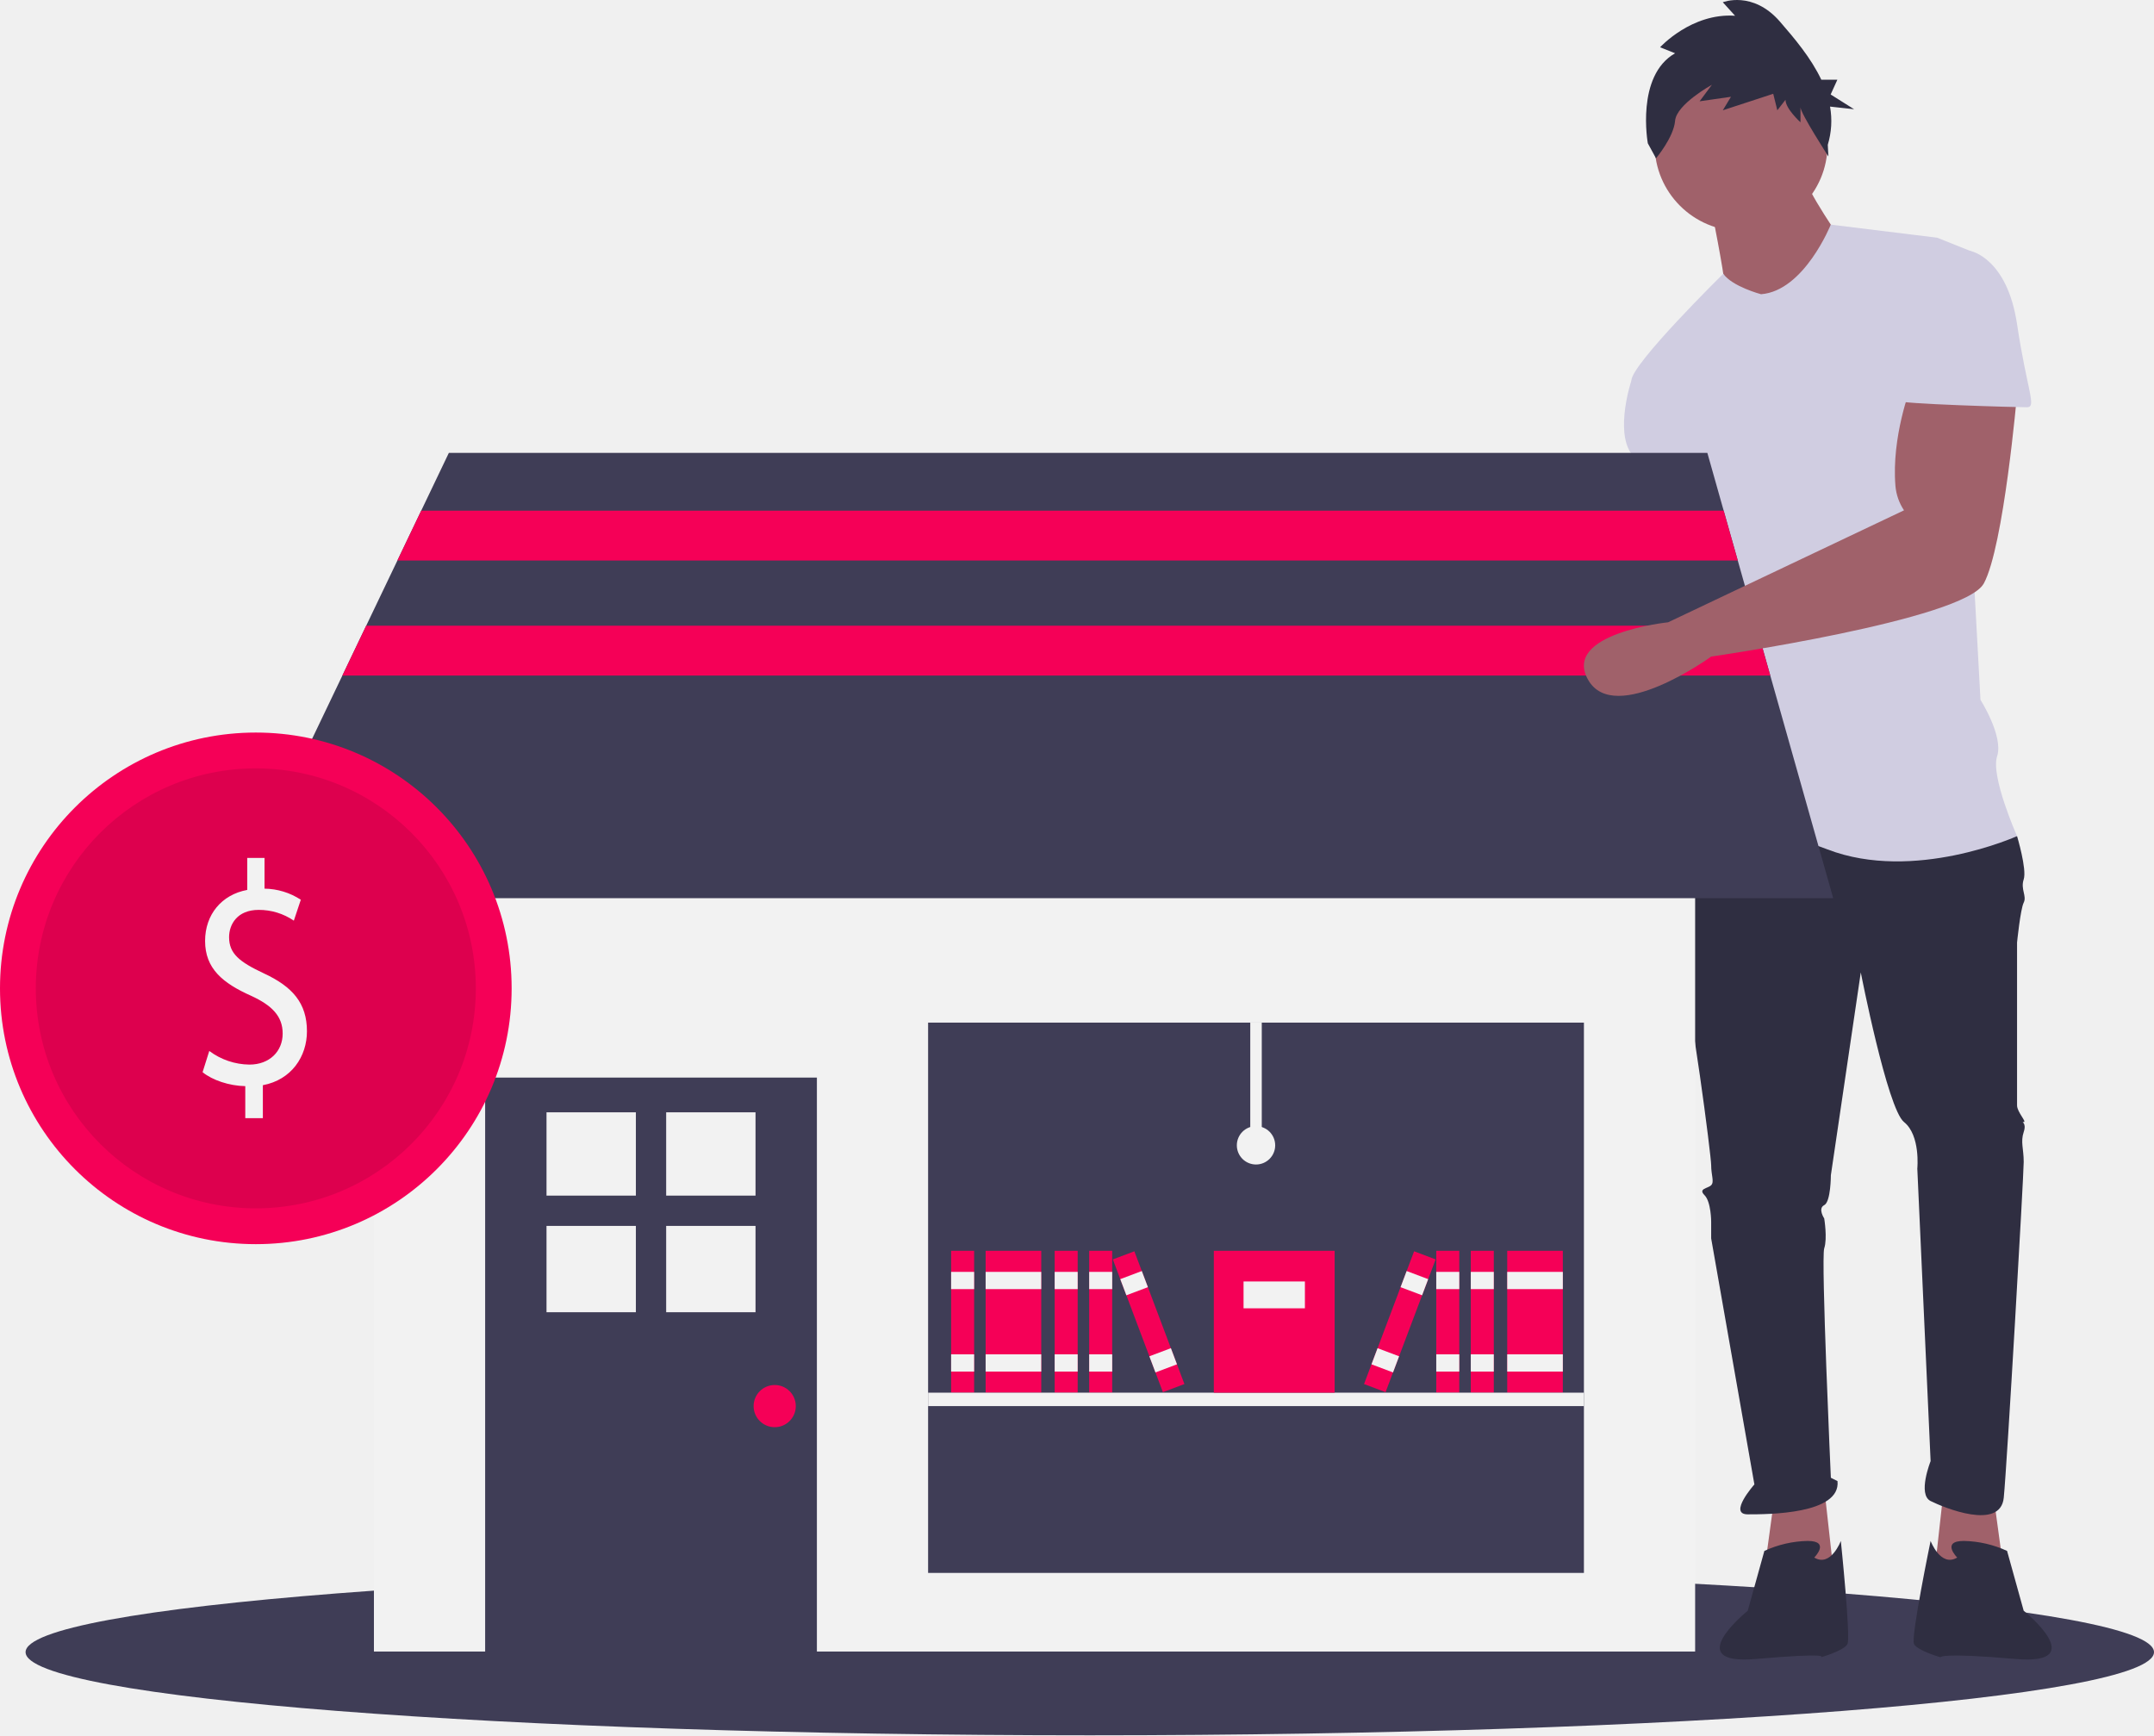
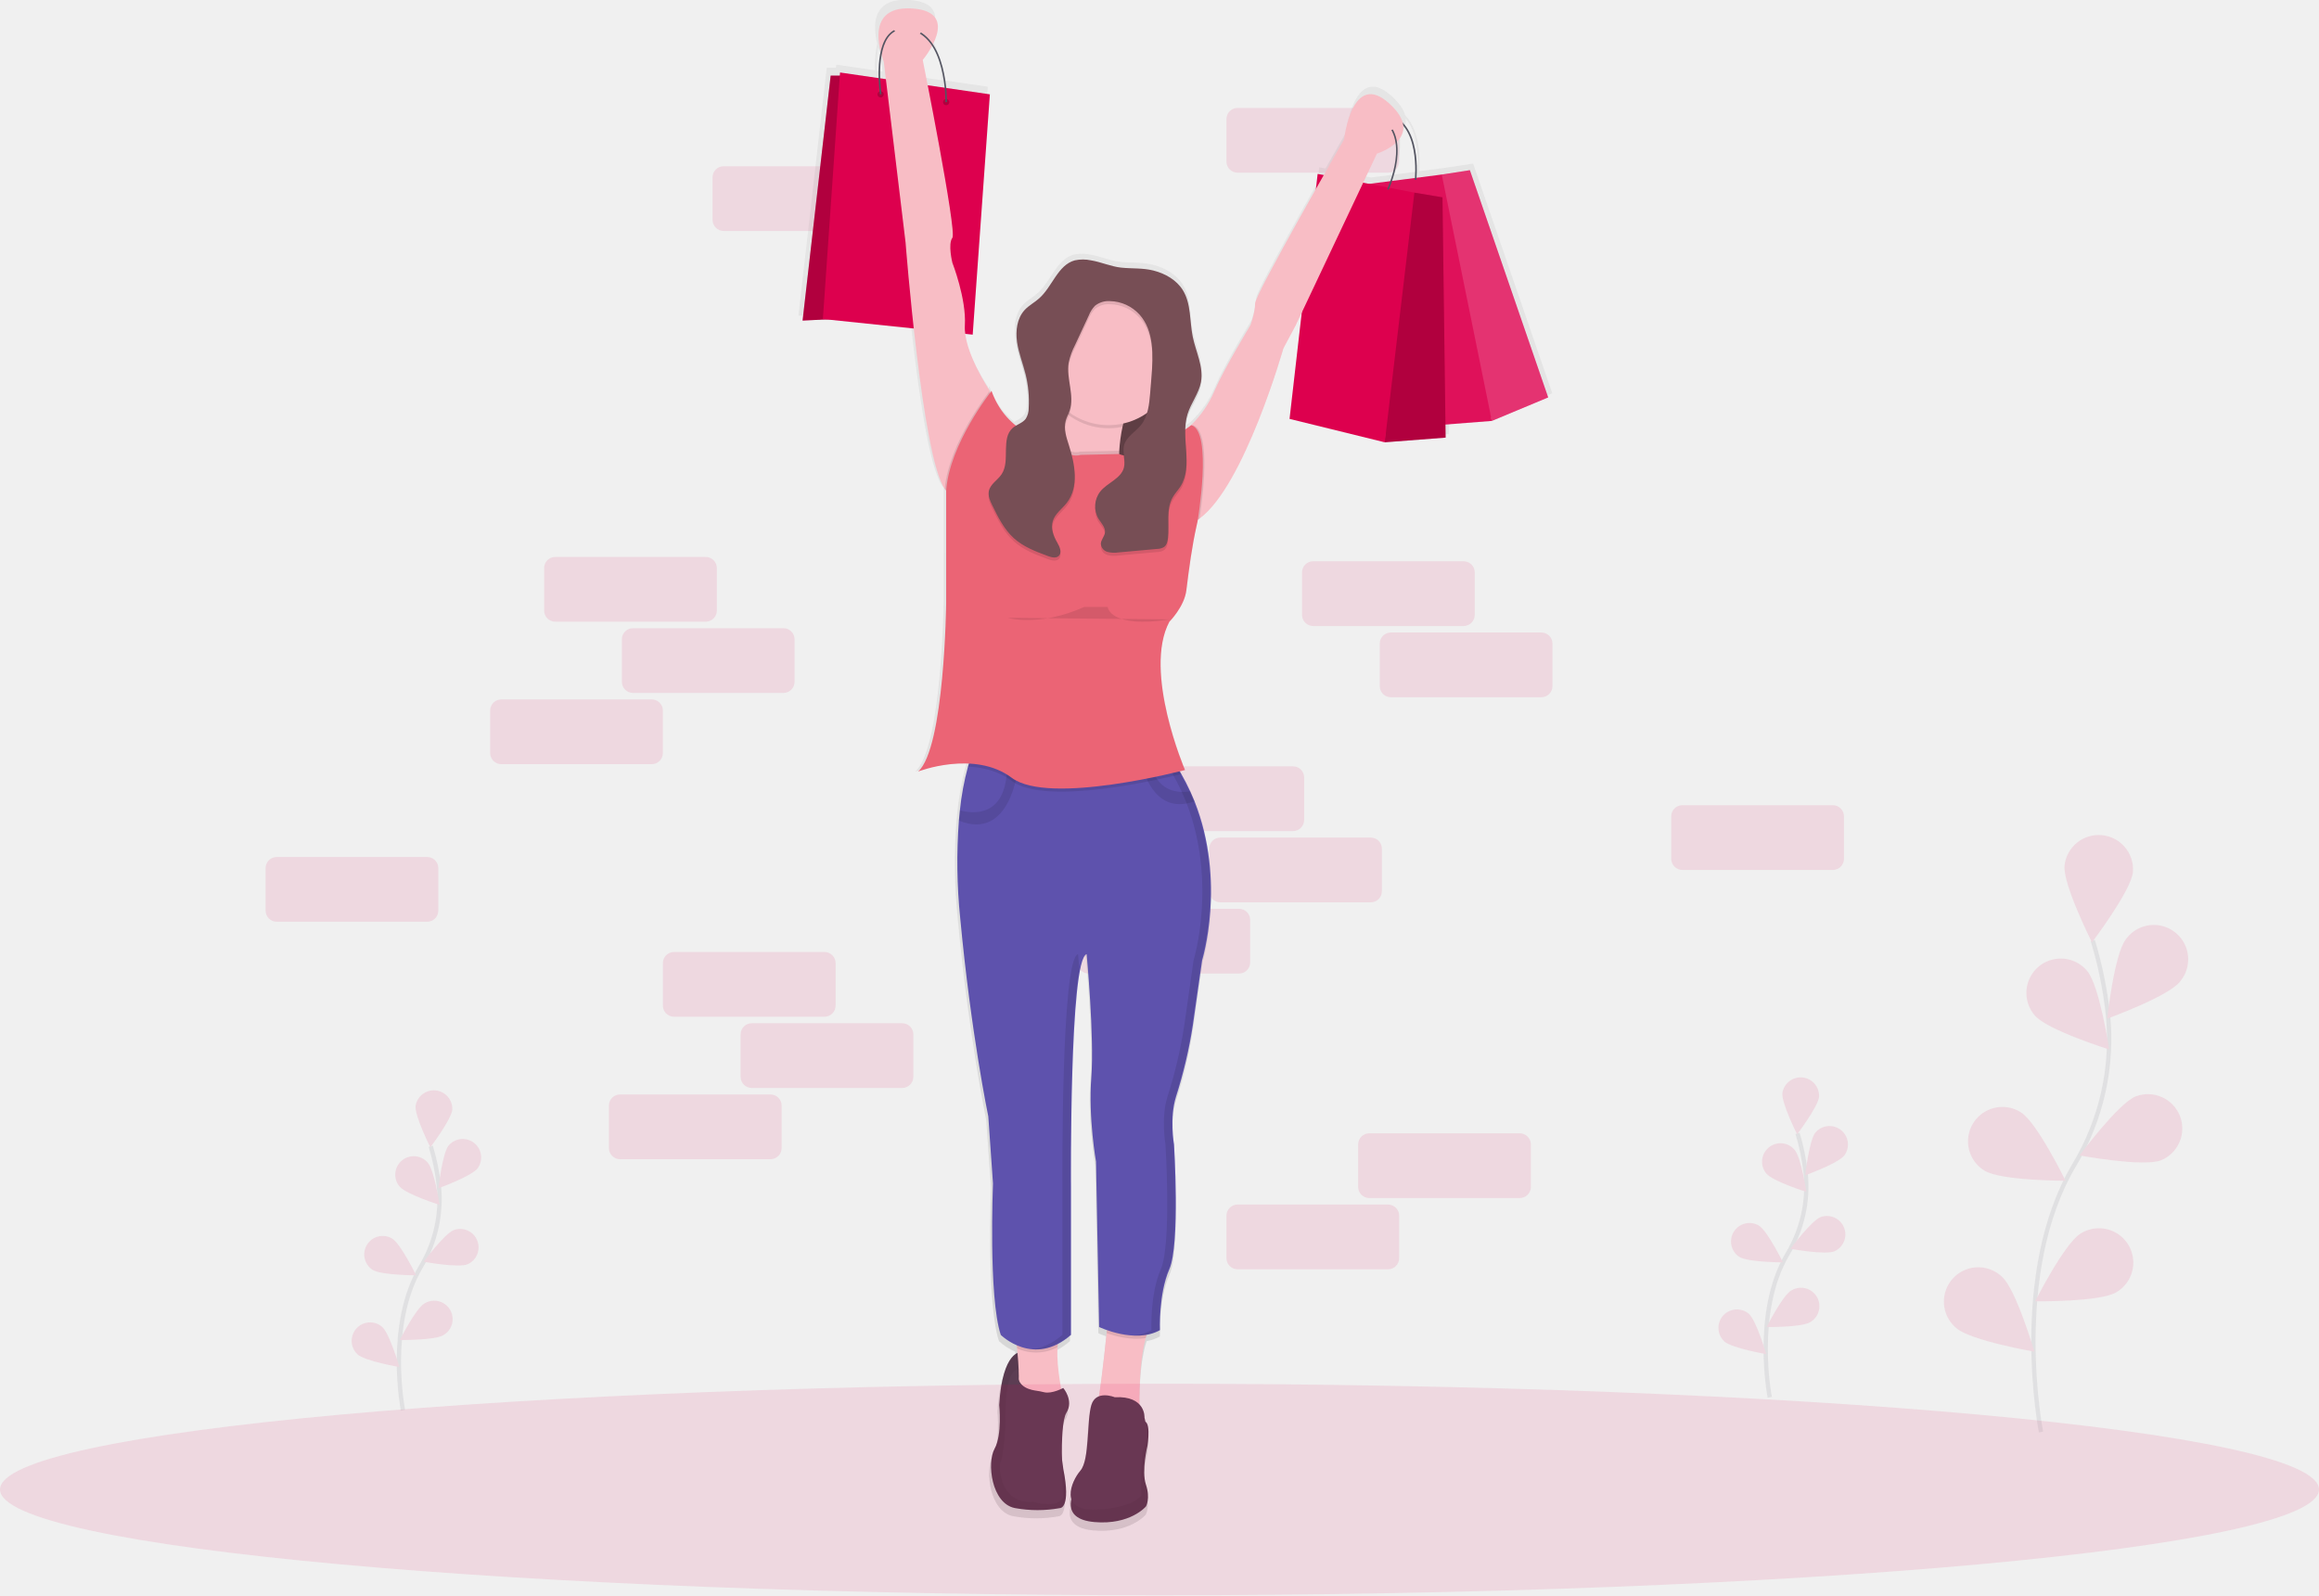
- <svg xmlns="http://www.w3.org/2000/svg" id="b582dbfc-ed60-4217-aa06-1e10ec960023" data-name="Layer 1" width="842" height="678.376" viewBox="0 0 842 678.376">
-   <ellipse cx="426" cy="645.876" rx="416" ry="32.5" fill="#3f3d56" />
-   <polygon points="779.369 585.5 783.268 614.093 755.975 616.692 759.874 581.601 779.369 585.5" fill="#a0616a" />
-   <path d="M829.702,303.812s2.599,35.091,2.599,36.391S814.106,431.18,814.106,431.18s-25.993,49.387,0,48.088,18.195-46.788,18.195-46.788l27.293-75.381-11.697-53.286Z" transform="translate(-179 -110.8118)" fill="#a0616a" />
-   <polygon points="693.591 585.5 689.692 614.093 716.985 616.692 713.086 581.601 693.591 585.5" fill="#a0616a" />
-   <path d="M842.698,428.581l-6.498,9.098s-3.899,38.99,0,51.987,11.697,72.781,11.697,76.68,1.3,6.498,0,7.798-5.199,1.3-2.599,3.899,2.599,10.397,2.599,10.397V594.938l16.896,96.175s-10.397,11.697-2.599,11.697,36.391,0,35.091-12.997l-2.599-1.3s-3.899-85.778-2.599-89.677,0-11.697,0-11.697-2.599-3.899,0-5.199,2.599-11.697,2.599-11.697l11.697-79.28s10.397,53.286,16.896,58.485,5.199,18.195,5.199,18.195l5.199,114.371s-5.199,12.997,0,15.596,27.293,11.697,28.593-1.3,7.798-126.068,7.798-131.266-1.3-7.798,0-11.697-1.3-3.899,0-3.899-2.599-3.899-2.599-6.498V479.268s1.3-12.997,2.599-15.596-1.3-5.199,0-9.098-2.599-16.896-2.599-16.896l-58.485-15.596Z" transform="translate(-179 -110.8118)" fill="#2f2e41" />
-   <path d="M888.187,719.706s6.498-6.498-2.599-6.498a42.303,42.303,0,0,0-16.896,3.899l-6.498,23.394S835.55,761.945,865.442,759.346s25.344-.65,25.344-.65,9.098-2.599,10.397-5.199-2.599-40.29-2.599-40.29S894.685,723.605,888.187,719.706Z" transform="translate(-179 -110.8118)" fill="#2f2e41" />
-   <path d="M944.072,719.706s-6.498-6.498,2.599-6.498a42.303,42.303,0,0,1,16.896,3.899l6.498,23.394s26.643,21.445-3.249,18.845-29.243-.65-29.243-.65-9.098-2.599-10.397-5.199,6.498-40.29,6.498-40.29S937.574,723.605,944.072,719.706Z" transform="translate(-179 -110.8118)" fill="#2f2e41" />
-   <circle cx="680.594" cy="56.536" r="33.791" fill="#a0616a" />
-   <path d="M847.897,192.041s5.199,25.993,5.199,29.892,22.094,15.596,22.094,15.596l24.694-31.192s-15.596-22.094-15.596-27.293Z" transform="translate(-179 -110.8118)" fill="#a0616a" />
-   <path d="M867.392,225.832s-11.328-3.015-14.761-8.006c0,0-35.926,35.299-35.926,41.797l28.593,50.687s0,18.195,2.599,19.495,0,0,0,5.199-7.798,38.99-5.199,44.189,5.199,1.3,2.599,9.098-9.098,49.387-9.098,49.387,23.394-7.798,57.185,5.199,74.081-5.199,74.081-5.199-10.397-23.394-7.798-31.192-6.498-22.094-6.498-22.094l-6.498-119.569s9.098-53.286,2.599-55.886L936.274,203.738l-41.621-5.115S884.288,224.533,867.392,225.832Z" transform="translate(-179 -110.8118)" fill="#d0cde1" />
-   <path d="M829.702,250.526l-12.997,9.098s-6.498,19.495,0,28.593,9.098,22.094,9.098,22.094l25.993-2.599Z" transform="translate(-179 -110.8118)" fill="#d0cde1" />
-   <path d="M833.794,131.636l-5.862-2.347s12.256-13.493,29.308-12.32l-4.796-5.28s11.723-4.693,22.38,7.626c5.602,6.476,12.084,14.089,16.125,22.664h6.277l-2.62,5.769,9.17,5.769-9.412-1.036a31.921,31.921,0,0,1-.89,14.94l.252,4.56s-10.91-16.879-10.91-19.226v5.867s-5.862-5.28-5.862-8.8l-3.197,4.107-1.599-6.453-19.716,6.453,3.197-5.28-12.256,1.76,4.796-6.453s-13.854,7.627-14.387,14.08c-.533,6.453-7.46,14.666-7.46,14.666l-3.197-5.867S818.341,140.435,833.794,131.636Z" transform="translate(-179 -110.8118)" fill="#2f2e41" />
-   <rect x="146.169" y="282.832" width="516.463" height="362.798" fill="#f2f2f2" />
-   <rect x="189.645" y="421.256" width="129.678" height="226.374" fill="#3f3d56" />
-   <rect x="213.632" y="434.837" width="34.932" height="32.563" fill="#f2f2f2" />
-   <rect x="260.405" y="434.837" width="34.932" height="32.563" fill="#f2f2f2" />
-   <rect x="213.632" y="479.241" width="34.932" height="33.748" fill="#f2f2f2" />
-   <rect x="260.405" y="479.241" width="34.932" height="33.748" fill="#f2f2f2" />
-   <circle cx="302.832" cy="549.684" r="8.245" fill="#f50057" />
-   <rect x="362.799" y="399.767" width="256.357" height="215.13" fill="#3f3d56" />
-   <polygon points="716.602 351.134 92.199 351.134 133.831 264.092 143.148 244.603 155.337 219.117 164.654 199.628 175.455 177.051 667.407 177.051 673.786 199.628 679.295 219.117 686.499 244.603 692.008 264.092 716.602 351.134" fill="#3f3d56" />
-   <rect x="371.794" y="488.967" width="8.995" height="55.469" fill="#f50057" />
-   <rect x="371.794" y="497.213" width="8.995" height="6.746" fill="#f2f2f2" />
-   <rect x="371.794" y="529.445" width="8.995" height="6.746" fill="#f2f2f2" />
-   <rect x="385.286" y="488.967" width="21.738" height="55.469" fill="#f50057" />
-   <rect x="385.286" y="497.213" width="21.738" height="6.746" fill="#f2f2f2" />
-   <rect x="385.286" y="529.445" width="21.738" height="6.746" fill="#f2f2f2" />
-   <rect x="412.271" y="488.967" width="8.995" height="55.469" fill="#f50057" />
-   <rect x="412.271" y="497.213" width="8.995" height="6.746" fill="#f2f2f2" />
-   <rect x="412.271" y="529.445" width="8.995" height="6.746" fill="#f2f2f2" />
-   <rect x="425.764" y="488.967" width="8.995" height="55.469" fill="#f50057" />
-   <rect x="425.764" y="497.213" width="8.995" height="6.746" fill="#f2f2f2" />
-   <rect x="425.764" y="529.445" width="8.995" height="6.746" fill="#f2f2f2" />
-   <rect x="623.503" y="599.779" width="8.995" height="55.469" transform="translate(-359.9765 151.0324) rotate(-20.65411)" fill="#f50057" />
-   <rect x="617.819" y="609.06" width="8.995" height="6.746" transform="translate(-355.0227 148.058) rotate(-20.65411)" fill="#f2f2f2" />
-   <rect x="629.188" y="639.221" width="8.995" height="6.746" transform="translate(-364.9303 154.0067) rotate(-20.65411)" fill="#f2f2f2" />
-   <rect x="589.173" y="488.967" width="21.738" height="55.469" fill="#f50057" />
-   <rect x="589.173" y="497.213" width="21.738" height="6.746" fill="#f2f2f2" />
-   <rect x="589.173" y="529.445" width="21.738" height="6.746" fill="#f2f2f2" />
-   <rect x="574.931" y="488.967" width="8.995" height="55.469" fill="#f50057" />
-   <rect x="574.931" y="497.213" width="8.995" height="6.746" fill="#f2f2f2" />
-   <rect x="574.931" y="529.445" width="8.995" height="6.746" fill="#f2f2f2" />
-   <rect x="561.438" y="488.967" width="8.995" height="55.469" fill="#f50057" />
-   <rect x="561.438" y="497.213" width="8.995" height="6.746" fill="#f2f2f2" />
-   <rect x="561.438" y="529.445" width="8.995" height="6.746" fill="#f2f2f2" />
-   <rect x="698.462" y="623.016" width="55.469" height="8.995" transform="translate(-296.1332 974.883) rotate(-69.34589)" fill="#f50057" />
-   <rect x="728.508" y="607.936" width="6.746" height="8.995" transform="translate(-278.3428 970.4412) rotate(-69.34589)" fill="#f2f2f2" />
-   <rect x="717.138" y="638.096" width="6.746" height="8.995" transform="translate(-313.9237 979.3249) rotate(-69.34589)" fill="#f2f2f2" />
-   <rect x="362.799" y="544.437" width="256.357" height="5.247" fill="#f2f2f2" />
-   <rect x="474.487" y="488.967" width="47.224" height="55.469" fill="#f50057" />
-   <rect x="486.105" y="500.961" width="23.987" height="10.494" fill="#f2f2f2" />
-   <rect x="488.729" y="399.767" width="4.497" height="47.973" fill="#f2f2f2" />
-   <circle cx="490.977" cy="447.74" r="7.496" fill="#f2f2f2" />
-   <polygon points="679.295 219.117 155.337 219.117 164.654 199.628 673.786 199.628 679.295 219.117" fill="#f50057" />
-   <polygon points="692.008 264.092 133.831 264.092 143.148 244.603 686.499 244.603 692.008 264.092" fill="#f50057" />
-   <path d="M925.877,262.223s-7.526,19.353-5.954,38.501a20.293,20.293,0,0,0,3.355,9.587h0L831.073,354.085s-41.662,4.313-31.264,22.509,48.088-9.098,48.088-9.098,98.775-14.296,106.573-28.593,12.997-74.081,12.997-74.081Z" transform="translate(-179 -110.8118)" fill="#a0616a" />
-   <path d="M929.776,208.937h19.495s14.296,2.599,18.195,28.593,7.798,32.492,3.899,32.492-50.687-1.3-50.687-2.599S929.776,208.937,929.776,208.937Z" transform="translate(-179 -110.8118)" fill="#d0cde1" />
-   <circle cx="100" cy="386.376" r="100" fill="#f50057" />
-   <circle cx="100" cy="386.376" r="86" opacity="0.1" />
-   <path d="M274.879,547.936V535.419c-6.327-.123-12.873-2.355-16.691-5.453l2.618-8.303a26.681,26.681,0,0,0,15.709,5.329c7.746,0,12.982-5.081,12.982-12.145,0-6.816-4.255-11.03-12.328-14.748-11.128-4.957-18-10.658-18-21.44,0-10.287,6.437-18.094,16.473-19.953V446.188h6.764v12.021A26.543,26.543,0,0,1,296.589,462.547l-2.728,8.18a24.107,24.107,0,0,0-13.746-4.214c-8.4,0-11.564,5.701-11.564,10.658,0,6.444,4.036,9.666,13.528,14.128,11.236,5.205,16.909,11.649,16.909,22.679,0,9.79-6,18.962-17.237,21.068v12.89Z" transform="translate(-179 -110.8118)" fill="#f2f2f2" />
+ <svg xmlns="http://www.w3.org/2000/svg" id="c9533a1a-3341-4132-b58a-1916f0ec6876" data-name="Layer 1" width="1074" height="739" viewBox="0 0 1074 739">
+   <defs>
+     <linearGradient id="cf277671-cf0a-49c3-95f9-02fb51e7bec0" x1="607.35" y1="789.64" x2="607.35" y2="80.5" gradientUnits="userSpaceOnUse">
+       <stop offset="0" stop-color="gray" stop-opacity="0.25" />
+       <stop offset="0.54" stop-color="gray" stop-opacity="0.12" />
+       <stop offset="1" stop-color="gray" stop-opacity="0.1" />
+     </linearGradient>
+   </defs>
+   <rect x="330" y="77" width="80" height="30" rx="5.17" ry="5.17" fill="#dd004e" opacity="0.1" />
+   <rect x="568" y="50" width="80" height="30" rx="5.17" ry="5.17" fill="#dd004e" opacity="0.1" />
+   <rect x="524" y="355" width="80" height="30" rx="5.17" ry="5.17" fill="#dd004e" opacity="0.1" />
+   <rect x="560" y="388" width="80" height="30" rx="5.17" ry="5.17" fill="#dd004e" opacity="0.1" />
+   <rect x="774" y="373" width="80" height="30" rx="5.17" ry="5.17" fill="#dd004e" opacity="0.1" />
+   <rect x="123" y="397" width="80" height="30" rx="5.17" ry="5.17" fill="#dd004e" opacity="0.1" />
+   <rect x="499" y="421" width="80" height="30" rx="5.17" ry="5.17" fill="#dd004e" opacity="0.1" />
+   <path d="M781.91,262.71,745.25,156.29l-13.18,2-11.8,1.51c.3-4,.82-18.36-6.5-25.89-.71-2.58-2.58-5.51-6.18-8.81-17.54-16.08-21.19,16.81-21.19,16.81s-4,6.94-9.51,16.64L674,158l-.82,7.16c-12.2,21.57-28.41,50.76-28.41,53.5,0,4.39-2.19,10.23-2.19,10.23s-12.42,20.46-16.81,30.7a49.09,49.09,0,0,1-11,16.08s-1.06.81-2.8,2a25,25,0,0,1,1-5.71c1.6-5.23,5.32-9.71,6.31-15.09a17.62,17.62,0,0,0,.26-3.91c.23-6.31-2.84-12.52-4.12-18.83-1.49-7.31-.69-15.36-4.59-21.71-3-4.85-8.32-7.87-13.85-9.26-5.08-1.27-10.08-.82-15.2-1.36-4.7-.5-9.19-2.58-13.89-3.35a17.93,17.93,0,0,0-7.62,0c-7.95,2.19-10.44,12.21-16.58,17.72-2.21,2-4.92,3.38-6.92,5.57-2.91,3.19-3.92,7.64-3.77,12a25.56,25.56,0,0,0,.26,4.37c.76,5.23,2.78,10.18,4,15.31a53,53,0,0,1,1.49,11.59c0,.88,0,1.76-.08,2.63a9.23,9.23,0,0,1-1.35,5c-1.11,1.53-2.94,2.27-4.57,3.25a35.45,35.45,0,0,1-11.52-16.34s-.27.34-.73,1v-1s-10-14.68-11.52-26.67l3.48.36,8-112.55-20.43-3c-.57-5.81-2.12-14.24-6.23-20.39,3.43-6.76,5.16-15.91-9.88-16.82-17.6-1.07-16.52,12.64-14.65,20.14a50.45,50.45,0,0,0-1,12.45l-18-2.62-.1,1.46h-4.28L432.79,226.73l11.16-.56,40.9,4.26c3.27,29.73,8.41,66.47,14.51,75.13a7.39,7.39,0,0,0,.67.83V359s-.73,68-13.16,78.93a65,65,0,0,1,23.78-3.73c-.14.45-.28.93-.42,1.44a127.58,127.58,0,0,0-3.79,20.48q-.26,2.29-.47,4.78a257.87,257.87,0,0,0,.63,45.73c5.12,54.08,13.16,92.82,13.16,92.82L522,630.89s-2.19,53.35,3.65,70.89a26.47,26.47,0,0,0,7.48,4.85c.05.5.11,1,.16,1.53s.13,1.35.2,2.05c-2.62,1.19-7.51,5.91-8.57,24.45,0,0,1.46,13.89-2.19,20.46s-1.46,25.58,9.5,27.77a58.57,58.57,0,0,0,21.19,0s5.12,0,1.46-18.27l-.64-4.68c-.08-9.05.3-18.74,2.1-21.63,3.65-5.85-1.46-11.69-1.46-11.69s-.36.2-.95.47c-.94-5.05-2.17-13.25-1.73-19.51,0-.53.09-1,.15-1.55a30.78,30.78,0,0,0,6.19-4.27V632.35s-.73-106.7,7.31-108.9c0,0,3.65,38.73,2.19,57.74s2.19,39.47,2.19,39.47l1.46,77.47s1.4.67,3.66,1.46l-.15,1.41c-.89,8.61-2.32,21.61-3.62,29.57a5.88,5.88,0,0,0-3.55,4.1c-2.19,7.31-.73,25.58-5.12,30.7-2.59,3-5.69,9.11-4.17,13.43-.95,3.79-.53,9.71,10.75,10.69,16.81,1.46,24.12-7.31,24.12-7.31s2.19-3.65,0-10.23.73-18.27.73-18.27,1.57-9.92-1-11.22c-.22-1.18-.42-1.93-.42-1.93a8.8,8.8,0,0,0-2.31-6.08c-.06-7.65.25-21.8,2.94-31.12.16-.53.32-1,.49-1.55a19.74,19.74,0,0,0,6.18-2.17s-.73-16.81,4.39-28.5,2.19-58.47,2.19-58.47-2.19-12.29.9-22.25a218.32,218.32,0,0,0,7.94-33.8l4.31-30.19s11.35-36.75-3.6-74.47c-.61-1.56-1.28-3.12-2-4.68-1.24-2.71-2.62-5.43-4.16-8.13-.24-.42-.5-.85-.75-1.27,1.57-.39,2.46-.62,2.46-.62s-19.73-46-7.31-69.43c0,0,7-7,8-14.69,1.24-10.17,2.59-20.33,4.81-30.33l.39-1.76s.06-.34.16-.95c.28-.18.55-.37.82-.57,21.06-15.38,39.22-79.6,39.22-79.6l5.85-11,2.78-5.88-5.7,49.73,44.58,11,28.5-2.19-.08-6.13,21.72-1.69Zm-282.6-145-7.92-1.16c-1.39-7.15-2.33-11.84-2.33-11.84a43.44,43.44,0,0,0,4.39-6.57C497.28,104,498.75,112,499.31,117.67Zm-29.58-15.35c.55,1.88,1.05,3.09,1.05,3.09l1,8.25-2.7-.39A54.19,54.19,0,0,1,469.74,102.32Zm249.8,57.61-10.72,1.38c1.51-4.44,3.38-11.72,2.29-18.31a9.19,9.19,0,0,0,2.94-7.65C720.41,143,719.81,156.44,719.53,159.94Zm-17.8-11.41a26.56,26.56,0,0,0,8.73-4.91c.92,6.47-1,13.58-2.46,17.8l-10,1.28-2.76-.53Z" transform="translate(-63 -80.5)" fill="url(#cf277671-cf0a-49c3-95f9-02fb51e7bec0)" />
+   <polygon points="717 184.1 690.91 194.99 660.6 89.3 667.71 80.86 680.74 78.84 717 184.1" fill="#dd004e" />
+   <polygon points="717 184.1 690.91 194.99 660.6 89.3 667.71 80.86 680.74 78.84 717 184.1" fill="#fff" opacity="0.2" />
+   <polygon points="667.71 80.86 622.43 86.67 645.64 198.51 690.91 194.99 667.71 80.86" fill="#dd004e" />
+   <polygon points="667.71 80.86 622.43 86.67 645.64 198.51 690.91 194.99 667.71 80.86" fill="#fff" opacity="0.07" />
+   <path d="M718.94,163.88l-.72-.09c0-.27,3-26.67-13.57-30l.14-.71C722.07,136.55,719,163.61,718.94,163.88Z" transform="translate(-63 -80.5)" fill="#535461" />
+   <rect x="488.44" y="160.44" width="49.88" height="73.01" fill="#774e55" />
+   <rect x="488.44" y="160.44" width="49.88" height="73.01" opacity="0.2" />
+   <polygon points="669.51 202.72 641.32 204.89 645.66 95.02 655.05 89.24 668.06 91.41 669.51 202.72" fill="#dd004e" />
+   <polygon points="669.51 202.72 641.32 204.89 645.66 95.02 655.05 89.24 668.06 91.41 669.51 202.72" opacity="0.2" />
+   <polygon points="655.05 89.24 610.24 80.56 597.23 194.05 641.32 204.89 655.05 89.24" fill="#dd004e" />
+   <polygon points="391.22 35.03 384.71 35.03 371.7 148.51 400.61 147.07 391.22 35.03" fill="#dd004e" />
+   <polygon points="391.22 35.03 384.71 35.03 371.7 148.51 400.61 147.07 391.22 35.03" opacity="0.2" />
+   <polygon points="389.05 33.58 381.1 147.79 450.49 155.02 458.44 43.7 389.05 33.58" fill="#dd004e" />
+   <path d="M535.9,706.81s-8.67-.72-10.12,24.58c0,0,1.45,13.73-2.17,20.24s-1.45,25.3,9.4,27.47a57.93,57.93,0,0,0,21,0s5.06,0,1.45-18.07l-7.23-52.77Z" transform="translate(-63 -80.5)" fill="#5c3d53" />
+   <path d="M535.9,706.81s-8.67-.72-10.12,24.58c0,0,1.45,13.73-2.17,20.24s-1.45,25.3,9.4,27.47a57.93,57.93,0,0,0,21,0s5.06,0,1.45-18.07l-7.23-52.77Z" transform="translate(-63 -80.5)" opacity="0.05" />
+   <path d="M581.35,289.4c-.62,10.76,1.53,17,1.53,17l-18.79,5.06s-31.08,4.34-18.79-8c4.25-4.25,6.34-11.54,7.25-19.24a106.62,106.62,0,0,0,.53-15.84,141.2,141.2,0,0,0-1.28-14.8s45.54-15.9,35.42,10.12a92.54,92.54,0,0,0-4.35,14.5A76.45,76.45,0,0,0,581.35,289.4Z" transform="translate(-63 -80.5)" fill="#f8bdc5" />
+   <path d="M587.22,263.71a92.54,92.54,0,0,0-4.35,14.5,31.14,31.14,0,0,1-29.79-9.82,141.2,141.2,0,0,0-1.28-14.8S597.34,237.69,587.22,263.71Z" transform="translate(-63 -80.5)" opacity="0.1" />
+   <circle cx="513.38" cy="165.86" r="31.08" fill="#f8bdc5" />
+   <path d="M521.44,261.54v9.4l-15.9,41.2-4.34-4.34a7.3,7.3,0,0,1-.66-.82c-10.5-14.92-18.14-114.11-18.14-114.11L472.29,109s-10.84-26,13-24.58,5.06,23.85,5.06,23.85,15.9,79.51,13.73,82.4,0,11.57,0,11.57,6.51,16.63,5.78,28.91S521.44,261.54,521.44,261.54Z" transform="translate(-63 -80.5)" fill="#f8bdc5" />
+   <path d="M700.7,151.67l-37.59,79.51L657.33,242s-18,63.52-38.79,78.73a19,19,0,0,1-3.86,2.23l-4.34-34.7,4-10.08.3-.77a48.55,48.55,0,0,0,10.84-15.9c4.34-10.12,16.63-30.36,16.63-30.36s2.17-5.78,2.17-10.12,41.2-75.9,41.2-75.9,3.61-32.53,21-16.63S700.7,151.67,700.7,151.67Z" transform="translate(-63 -80.5)" fill="#f8bdc5" />
+   <path d="M555.41,728.49s-24.58,10.12-21.69.72c1.76-5.7,1.11-16.47.33-24-.5-4.91-1.06-8.49-1.06-8.49l21,2.17a17,17,0,0,0-1.21,5.75C552.09,714.23,555.41,728.49,555.41,728.49Z" transform="translate(-63 -80.5)" fill="#f8bdc5" />
+   <path d="M593.63,700.37c-3.79,13.16-2.8,36.08-2.8,36.08s-22.41,2.89-20.24-2.89c1.51-4,3.72-23.82,4.92-35.47.53-5.09.86-8.62.86-8.62l20.24,4.34A20.22,20.22,0,0,0,593.63,700.37Z" transform="translate(-63 -80.5)" fill="#f8bdc5" />
+   <path d="M533,696.69l21,2.17a17,17,0,0,0-1.21,5.75,21.43,21.43,0,0,1-18.7.57C533.56,700.26,533,696.69,533,696.69Z" transform="translate(-63 -80.5)" opacity="0.1" />
+   <path d="M596.62,693.8a20.22,20.22,0,0,0-3,6.57c-6.83,1.1-14-.83-18.11-2.28.53-5.09.86-8.62.86-8.62Z" transform="translate(-63 -80.5)" opacity="0.1" />
+   <path d="M619.75,525.37l-4.26,29.86a215.92,215.92,0,0,1-7.86,33.43c-3.06,9.85-.89,22-.89,22s2.89,46.26-2.17,57.83-4.34,28.19-4.34,28.19c-11.57,6.51-28.19-1.45-28.19-1.45l-1.45-76.62s-3.61-20.24-2.17-39-2.17-57.1-2.17-57.1c-8,2.17-7.23,107.7-7.23,107.7v68.67c-17.35,15.18-32.53,0-32.53,0-5.78-17.35-3.61-70.12-3.61-70.12l-2.17-31.08s-8-38.31-13-91.8a255,255,0,0,1-.62-45.23q.21-2.46.46-4.73a126.18,126.18,0,0,1,3.74-20.25,45.58,45.58,0,0,1,2.2-6.41l77.67,3.61,4.58.21,11,.51c1.2,1.81,2.33,3.65,3.38,5.49,1.52,2.67,2.89,5.36,4.11,8,.7,1.54,1.36,3.09,2,4.63C631,489,619.75,525.37,619.75,525.37Z" transform="translate(-63 -80.5)" fill="#5e52ad" />
+   <path d="M534.45,436.47s-3.4,34-27.37,24.16q.21-2.46.46-4.73c5.64,1.53,21.25,3.64,21.84-19.44Z" transform="translate(-63 -80.5)" opacity="0.1" />
+   <path d="M616.19,451.72c-16.6,5.93-22.86-9.86-25-18.87l4.58.21c2.49,14.17,12.43,15,18.48,14C614.93,448.64,615.58,450.19,616.19,451.72Z" transform="translate(-63 -80.5)" opacity="0.1" />
+   <path d="M542.34,724.65c-3.69-.58-9.33-2.61-7.56-9.7,0,0-6.83-2.36-6.11,25.83,0,0-.72,13.73-2.17,16.63s0,20.24,15.18,18.79c0,0,10.84,3.61,13.73-2.17,0,0-2.17-33.25,1.45-39s-1.45-11.57-1.45-11.57-5.12,2.84-8.8,2C545.21,725.07,543.77,724.88,542.34,724.65Z" transform="translate(-63 -80.5)" fill="#5c3d53" />
+   <path d="M560.47,771.86s-7.23,12.29,9.4,13.73,23.85-7.23,23.85-7.23,2.17-3.61,0-10.12.72-18.07.72-18.07,2.17-13.73-2.89-10.84S560.47,771.86,560.47,771.86Z" transform="translate(-63 -80.5)" fill="#5c3d53" />
+   <path d="M560.47,771.86s-7.23,12.29,9.4,13.73,23.85-7.23,23.85-7.23,2.17-3.61,0-10.12.72-18.07.72-18.07,2.17-13.73-2.89-10.84S560.47,771.86,560.47,771.86Z" transform="translate(-63 -80.5)" opacity="0.05" />
+   <path d="M579.27,727.77s-8.67-3.61-10.84,3.61-.72,25.3-5.06,30.36-10.12,18.79,7.23,18.07,21-6.51,21-6.51-.72-18.07,1.45-23.13,0-13,0-13S593.72,727,579.27,727.77Z" transform="translate(-63 -80.5)" fill="#5c3d53" />
+   <circle cx="407.84" cy="43.7" r="1.45" opacity="0.2" />
+   <circle cx="438.2" cy="47.31" r="1.45" opacity="0.2" />
+   <path d="M501.56,127.82l-.72,0c0-.31.51-30.8-17-33.61-3.45-.55-6.27.23-8.38,2.32-7.23,7.17-4.24,27.42-4.21,27.62l-.71.11c-.13-.85-3.07-20.82,4.42-28.24,2.28-2.27,5.32-3.12,9-2.53C502.08,96.39,501.57,127.51,501.56,127.82Z" transform="translate(-63 -80.5)" fill="#535461" />
+   <path d="M706.09,168.45l-.65-.31c.11-.24,11.25-24.37-3.47-32.78l.36-.63C717.62,143.47,706.21,168.2,706.09,168.45Z" transform="translate(-63 -80.5)" fill="#535461" />
+   <path d="M582.88,306.36l-18.79,5.06s-31.08,4.34-18.79-8c4.25-4.25,6.34-11.54,7.25-19.24,4.91,7.7,10.82,5.51,10.82,5.51l17.92-.35.07,0C580.73,300.16,582.88,306.36,582.88,306.36Z" transform="translate(-63 -80.5)" opacity="0.1" />
+   <path d="M618.55,320.75a19,19,0,0,1-3.86,2.23l-4.34-34.7,4-10.08,1-.77C624.38,280,619.72,313.24,618.55,320.75Z" transform="translate(-63 -80.5)" opacity="0.1" />
+   <path d="M521.44,261.54v9.4l-15.9,41.2-4.34-4.34a7.3,7.3,0,0,1-.66-.82C502.42,285.5,521.44,261.54,521.44,261.54Z" transform="translate(-63 -80.5)" opacity="0.1" />
+   <path d="M610.11,439.06c-10.11,2.53-62.89,14.93-78.55,3.19-6.18-4.63-13.46-6.33-20.27-6.6a45.58,45.58,0,0,1,2.2-6.41l77.67,3.61,4.58.21,11,.51C607.94,435.39,609.06,437.22,610.11,439.06Z" transform="translate(-63 -80.5)" opacity="0.1" />
+   <path d="M474.1,90.59s10.84,18.07,18.07,0" transform="translate(-63 -80.5)" fill="#f8bdc5" />
+   <path d="M697.09,127.81s-4.34,21.69,13,11.57" transform="translate(-63 -80.5)" fill="#f8bdc5" />
+   <g opacity="0.1">
+     <path d="M562.89,529.64c-.35-4.4-.61-7.15-.61-7.15-8,2.17-7.23,107.7-7.23,107.7v68.67c-5.08,4.44-10,6.28-14.35,6.67,5.22.46,11.44-1,18-6.67V630.19S558.14,553.72,562.89,529.64Z" transform="translate(-63 -80.5)" />
+     <path d="M615.83,451.72c-.61-1.54-1.26-3.09-2-4.63-1.22-2.68-2.59-5.37-4.11-8-1-1.84-2.18-3.67-3.38-5.49l-11-.51-4.58-.21-77.67-3.61-.07.16,74.13,3.45,4.58.21,11,.51c1.2,1.81,2.33,3.65,3.38,5.49,1.52,2.67,2.89,5.36,4.11,8,.7,1.54,1.36,3.09,2,4.63,14.78,37.3,3.56,73.65,3.56,73.65l-4.26,29.86a215.92,215.92,0,0,1-7.86,33.43c-3.06,9.85-.89,22-.89,22s2.89,46.26-2.17,57.83-4.34,28.19-4.34,28.19a21,21,0,0,1-9.06,2.5,23,23,0,0,0,12.67-2.5s-.72-16.63,4.34-28.19,2.17-57.83,2.17-57.83-2.17-12.16.89-22a215.92,215.92,0,0,0,7.86-33.43l4.26-29.86S630.61,489,615.83,451.72Z" transform="translate(-63 -80.5)" />
+   </g>
+   <path d="M581.29,290.82c10,4.71,33.4-13.38,33.4-13.38,10.12,2.89,2.89,44.82,2.89,44.82l-.39,1.74c-2.2,9.89-3.53,19.94-4.76,30-.93,7.59-7.86,14.53-7.86,14.53-12.29,23.13,7.23,68.67,7.23,68.67s-62.89,16.63-80.23,3.61-43.37-2.89-43.37-2.89c12.29-10.84,13-78.07,13-78.07v-52c1.45-21.69,21-46.26,21-46.26,8,22.41,30.23,23.89,30.23,23.89,4.93,8,11,5.75,11,5.75Z" transform="translate(-63 -80.5)" fill="#eb6475" />
+   <path d="M568.29,202.56a17.73,17.73,0,0,0-7.53,0c-7.86,2.17-10.33,12.08-16.4,17.52-2.18,2-4.87,3.34-6.85,5.51-3.52,3.86-4.23,9.58-3.48,14.75s2.75,10.07,4,15.14A52.39,52.39,0,0,1,539.42,271a9.13,9.13,0,0,1-1.34,4.91c-1.45,2-4.12,2.63-6,4.23-5.74,4.94-1,15.19-5.21,21.5-1.81,2.73-5.2,4.53-5.89,7.73-.49,2.27.55,4.56,1.57,6.65,2.68,5.5,5.46,11.15,10,15.25s10.15,6.16,15.73,8.25c1.69.63,3.81,1.18,5.1-.07,1.59-1.56.39-4.2-.71-6.13-1.74-3-3.1-6.62-2.08-10s4.29-5.62,6.49-8.44c5.67-7.3,3.81-17.78,1-26.58-1.19-3.71-2.53-7.66-1.52-11.43.43-1.62,1.28-3.09,1.82-4.68,2.4-7.08-1.63-14.85-.45-22.23a31.93,31.93,0,0,1,3-8.27l6.35-13.65a13.49,13.49,0,0,1,2.81-4.42,10,10,0,0,1,7-2.18,19,19,0,0,1,13.63,6.21c6.8,7.56,6.37,19,5.55,29.08l-.59,7.28c-.43,5.24-1,10.83-4.3,14.91-2.57,3.16-6.72,5.31-7.78,9.25-.92,3.39.81,7.07-.1,10.46-1.36,5.07-7.62,6.9-10.93,11a11.25,11.25,0,0,0-.82,12.65c1.26,2,3.27,4,3,6.35-.23,1.89-1.93,3.42-1.92,5.32a4.23,4.23,0,0,0,3.07,3.67,12.4,12.4,0,0,0,5.07.24l17.93-1.62a6.31,6.31,0,0,0,3.19-.88c1.25-.9,1.66-2.56,1.83-4.09.72-6.38-1-13.35,2.19-18.93,1-1.79,2.47-3.28,3.58-5,6.12-9.6-.05-22.62,3.28-33.51,1.58-5.17,5.26-9.61,6.24-14.92,1.3-7.08-2.39-14-3.82-21-1.47-7.23-.68-15.19-4.54-21.48-2.95-4.8-8.23-7.79-13.69-9.16-5-1.26-10-.81-15-1.35C577.38,205.37,572.94,203.31,568.29,202.56Z" transform="translate(-63 -80.5)" opacity="0.1" />
+   <path d="M568.29,201.11a17.73,17.73,0,0,0-7.53,0c-7.86,2.17-10.33,12.08-16.4,17.52-2.18,2-4.87,3.34-6.85,5.51-3.52,3.86-4.23,9.58-3.48,14.75s2.75,10.07,4,15.14a52.39,52.39,0,0,1,1.39,15.52,9.13,9.13,0,0,1-1.34,4.91c-1.45,2-4.12,2.63-6,4.23-5.74,4.94-1,15.19-5.21,21.5-1.81,2.73-5.2,4.53-5.89,7.73-.49,2.27.55,4.56,1.57,6.65,2.68,5.5,5.46,11.15,10,15.25s10.15,6.16,15.73,8.25c1.69.63,3.81,1.18,5.1-.07,1.59-1.56.39-4.2-.71-6.13-1.74-3-3.1-6.62-2.08-10s4.29-5.62,6.49-8.44c5.67-7.3,3.81-17.78,1-26.58-1.19-3.71-2.53-7.66-1.52-11.43.43-1.62,1.28-3.09,1.82-4.68,2.4-7.08-1.63-14.85-.45-22.23a31.93,31.93,0,0,1,3-8.27l6.35-13.65a13.49,13.49,0,0,1,2.81-4.42,10,10,0,0,1,7-2.18,19,19,0,0,1,13.63,6.21c6.8,7.56,6.37,19,5.55,29.08l-.59,7.28c-.43,5.24-1,10.83-4.3,14.91-2.57,3.16-6.72,5.31-7.78,9.25-.92,3.39.81,7.07-.1,10.46-1.36,5.07-7.62,6.9-10.93,11a11.25,11.25,0,0,0-.82,12.65c1.26,2,3.27,4,3,6.35-.23,1.89-1.93,3.42-1.92,5.32a4.23,4.23,0,0,0,3.07,3.67,12.4,12.4,0,0,0,5.07.24l17.93-1.62a6.31,6.31,0,0,0,3.19-.88c1.25-.9,1.66-2.56,1.83-4.09.72-6.38-1-13.35,2.19-18.93,1-1.79,2.47-3.28,3.58-5,6.12-9.6-.05-22.62,3.28-33.51,1.58-5.17,5.26-9.61,6.24-14.92,1.3-7.08-2.39-14-3.82-21-1.47-7.23-.68-15.19-4.54-21.48-2.95-4.8-8.23-7.79-13.69-9.16-5-1.26-10-.81-15-1.35C577.38,203.93,572.94,201.87,568.29,201.11Z" transform="translate(-63 -80.5)" fill="#774e55" />
+   <path d="M529.75,366.71s14.46,4.34,35.42-5.06H576s.72,10.12,28.91,5.78" transform="translate(-63 -80.5)" opacity="0.1" />
+   <ellipse cx="537" cy="690" rx="537" ry="49" fill="#dd004e" opacity="0.1" />
+   <rect x="252" y="258" width="80" height="30" rx="5.17" ry="5.17" fill="#dd004e" opacity="0.1" />
+   <rect x="288" y="291" width="80" height="30" rx="5.17" ry="5.17" fill="#dd004e" opacity="0.1" />
+   <rect x="603" y="260" width="80" height="30" rx="5.17" ry="5.17" fill="#dd004e" opacity="0.1" />
+   <rect x="639" y="293" width="80" height="30" rx="5.17" ry="5.17" fill="#dd004e" opacity="0.1" />
+   <rect x="227" y="324" width="80" height="30" rx="5.17" ry="5.17" fill="#dd004e" opacity="0.1" />
+   <rect x="307" y="441" width="80" height="30" rx="5.17" ry="5.17" fill="#dd004e" opacity="0.1" />
+   <rect x="343" y="474" width="80" height="30" rx="5.17" ry="5.17" fill="#dd004e" opacity="0.1" />
+   <rect x="282" y="507" width="80" height="30" rx="5.17" ry="5.17" fill="#dd004e" opacity="0.1" />
+   <rect x="629" y="525" width="80" height="30" rx="5.17" ry="5.17" fill="#dd004e" opacity="0.1" />
+   <rect x="568" y="558" width="80" height="30" rx="5.17" ry="5.17" fill="#dd004e" opacity="0.1" />
+   <g opacity="0.1">
+     <path d="M1008.26,743.89s-14.48-73.36,15.34-123.64a113.3,113.3,0,0,0,15.63-69.94,190.55,190.55,0,0,0-7-34.14" transform="translate(-63 -80.5)" fill="none" stroke="#535461" stroke-miterlimit="10" stroke-width="2" />
+     <path d="M1050.85,484.37c-.8,8.75-19,32.68-19,32.68s-13.52-26.84-12.71-35.6a15.92,15.92,0,0,1,31.7,2.91Z" transform="translate(-63 -80.5)" fill="#dd004e" />
+     <path d="M1072.6,535.27c-5.43,6.91-33.7,17.12-33.7,17.12s3.24-29.88,8.67-36.79a15.92,15.92,0,1,1,25,19.67Z" transform="translate(-63 -80.5)" fill="#dd004e" />
+     <path d="M1063.84,618c-8.18,3.22-37.73-2.24-37.73-2.24s17.88-24.16,26.06-27.38A15.92,15.92,0,0,1,1063.84,618Z" transform="translate(-63 -80.5)" fill="#dd004e" />
+     <path d="M1043.11,679.15c-7.52,4.56-37.57,4.17-37.57,4.17s13.54-26.83,21.06-31.39a15.92,15.92,0,1,1,16.51,27.22Z" transform="translate(-63 -80.5)" fill="#dd004e" />
+     <path d="M1005.46,551c5.72,6.68,34.39,15.68,34.39,15.68s-4.5-29.72-10.21-36.39A15.92,15.92,0,1,0,1005.46,551Z" transform="translate(-63 -80.5)" fill="#dd004e" />
+     <path d="M982.12,622.82c7.45,4.66,37.51,4.67,37.51,4.67s-13.18-27-20.64-31.67a15.92,15.92,0,1,0-16.87,27Z" transform="translate(-63 -80.5)" fill="#dd004e" />
+     <path d="M969,695.71c6.56,5.85,36.18,10.95,36.18,10.95s-8.43-28.85-15-34.7A15.92,15.92,0,1,0,969,695.71Z" transform="translate(-63 -80.5)" fill="#dd004e" />
+   </g>
+   <g opacity="0.1">
+     <path d="M882.63,727.79s-7.77-39.39,8.23-66.39a60.84,60.84,0,0,0,8.39-37.56,102.32,102.32,0,0,0-3.74-18.33" transform="translate(-63 -80.5)" fill="none" stroke="#535461" stroke-miterlimit="10" stroke-width="2" />
+     <path d="M905.5,588.43c-.43,4.7-10.2,17.55-10.2,17.55s-7.26-14.41-6.83-19.11a8.55,8.55,0,0,1,17,1.56Z" transform="translate(-63 -80.5)" fill="#dd004e" />
+     <path d="M917.17,615.76c-2.92,3.71-18.1,9.19-18.1,9.19s1.74-16,4.66-19.75a8.55,8.55,0,0,1,13.44,10.56Z" transform="translate(-63 -80.5)" fill="#dd004e" />
+     <path d="M912.47,660.2c-4.39,1.73-20.26-1.2-20.26-1.2s9.6-13,14-14.7a8.55,8.55,0,0,1,6.27,15.9Z" transform="translate(-63 -80.5)" fill="#dd004e" />
+     <path d="M901.34,693c-4,2.45-20.17,2.24-20.17,2.24s7.27-14.41,11.31-16.86A8.55,8.55,0,1,1,901.34,693Z" transform="translate(-63 -80.5)" fill="#dd004e" />
+     <path d="M881.12,624.22c3.07,3.59,18.47,8.42,18.47,8.42s-2.41-16-5.48-19.54a8.55,8.55,0,0,0-13,11.12Z" transform="translate(-63 -80.5)" fill="#dd004e" />
+     <path d="M868.59,662.77c4,2.5,20.14,2.51,20.14,2.51s-7.08-14.5-11.08-17a8.55,8.55,0,0,0-9.06,14.5Z" transform="translate(-63 -80.5)" fill="#dd004e" />
+     <path d="M861.56,701.91c3.52,3.14,19.43,5.88,19.43,5.88s-4.52-15.49-8-18.63a8.55,8.55,0,0,0-11.38,12.76Z" transform="translate(-63 -80.5)" fill="#dd004e" />
+   </g>
+   <g opacity="0.1">
+     <path d="M249.63,733.79s-7.77-39.39,8.23-66.39a60.84,60.84,0,0,0,8.39-37.56,102.32,102.32,0,0,0-3.74-18.33" transform="translate(-63 -80.5)" fill="none" stroke="#535461" stroke-miterlimit="10" stroke-width="2" />
+     <path d="M272.5,594.43c-.43,4.7-10.2,17.55-10.2,17.55s-7.26-14.41-6.83-19.11a8.55,8.55,0,0,1,17,1.56Z" transform="translate(-63 -80.5)" fill="#dd004e" />
+     <path d="M284.17,621.76c-2.92,3.71-18.1,9.19-18.1,9.19s1.74-16,4.66-19.75a8.55,8.55,0,0,1,13.44,10.56Z" transform="translate(-63 -80.5)" fill="#dd004e" />
+     <path d="M279.47,666.2c-4.39,1.73-20.26-1.2-20.26-1.2s9.6-13,14-14.7a8.55,8.55,0,0,1,6.27,15.9Z" transform="translate(-63 -80.5)" fill="#dd004e" />
+     <path d="M268.34,699c-4,2.45-20.17,2.24-20.17,2.24s7.27-14.41,11.31-16.86A8.55,8.55,0,1,1,268.34,699Z" transform="translate(-63 -80.5)" fill="#dd004e" />
+     <path d="M248.12,630.22c3.07,3.59,18.47,8.42,18.47,8.42s-2.41-16-5.48-19.54a8.55,8.55,0,0,0-13,11.12Z" transform="translate(-63 -80.5)" fill="#dd004e" />
+     <path d="M235.59,668.77c4,2.5,20.14,2.51,20.14,2.51s-7.08-14.5-11.08-17a8.55,8.55,0,0,0-9.06,14.5Z" transform="translate(-63 -80.5)" fill="#dd004e" />
+     <path d="M228.56,707.91c3.52,3.14,19.43,5.88,19.43,5.88s-4.52-15.49-8-18.63a8.55,8.55,0,0,0-11.38,12.76Z" transform="translate(-63 -80.5)" fill="#dd004e" />
+   </g>
</svg>
